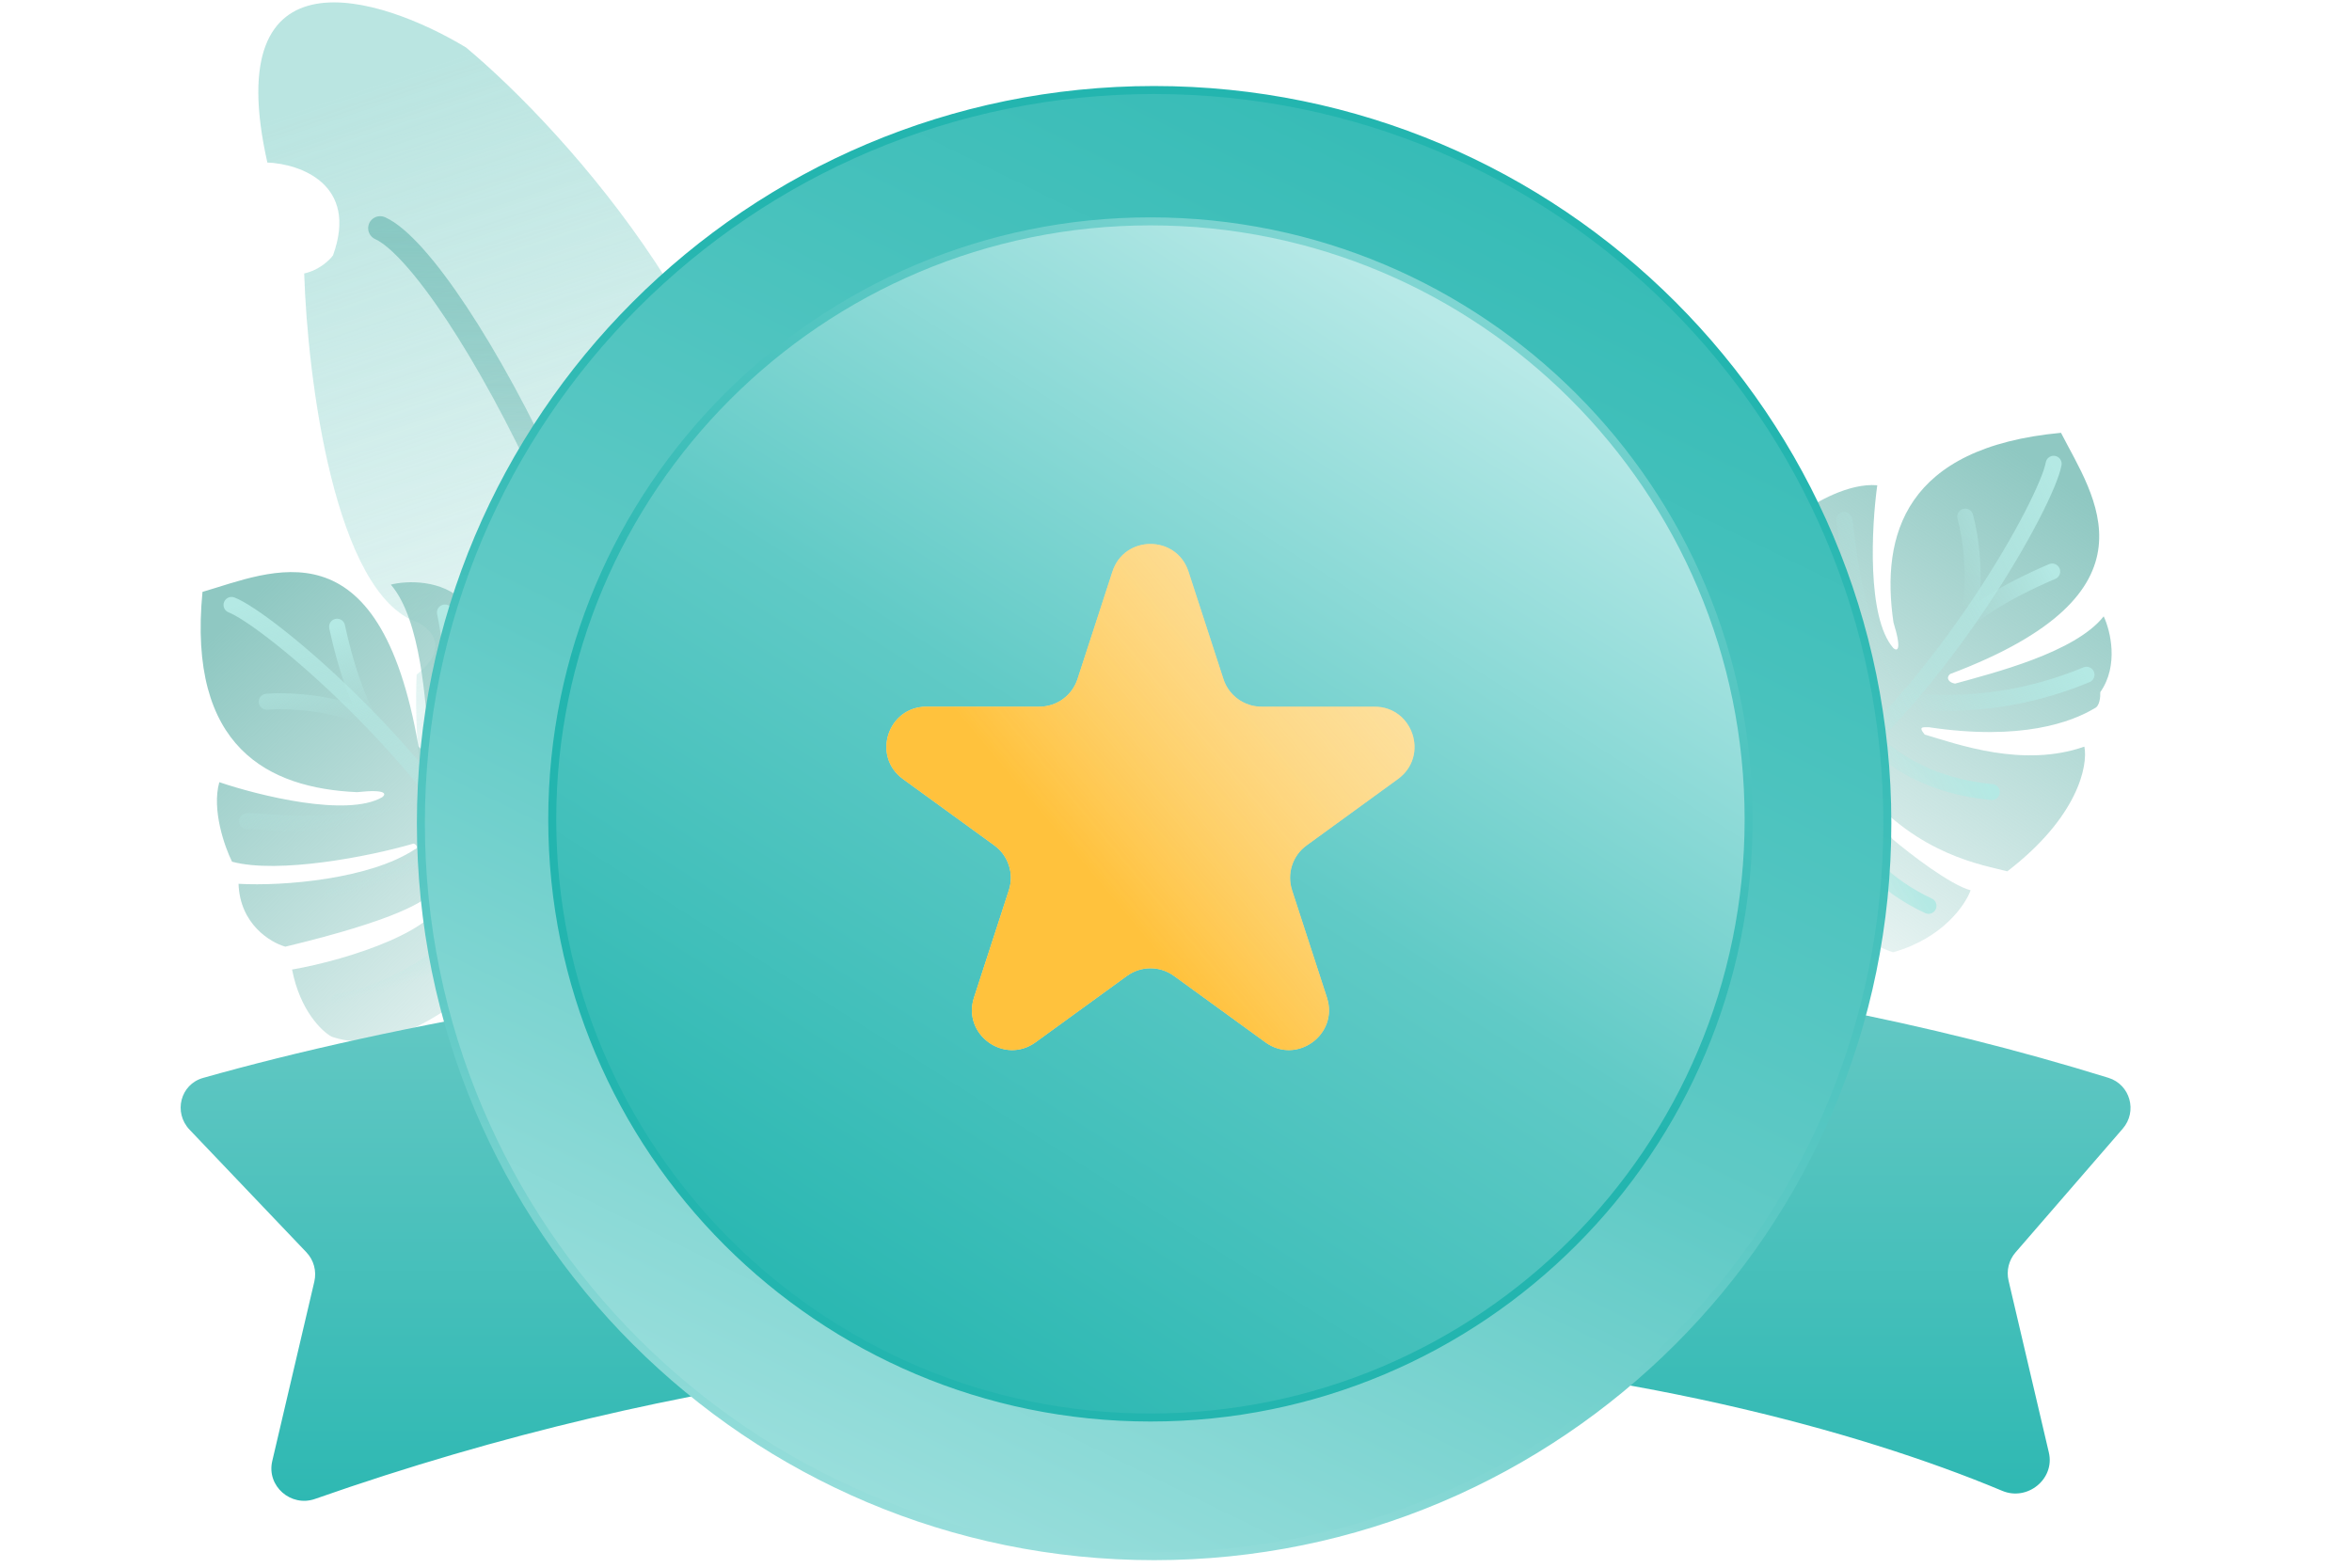
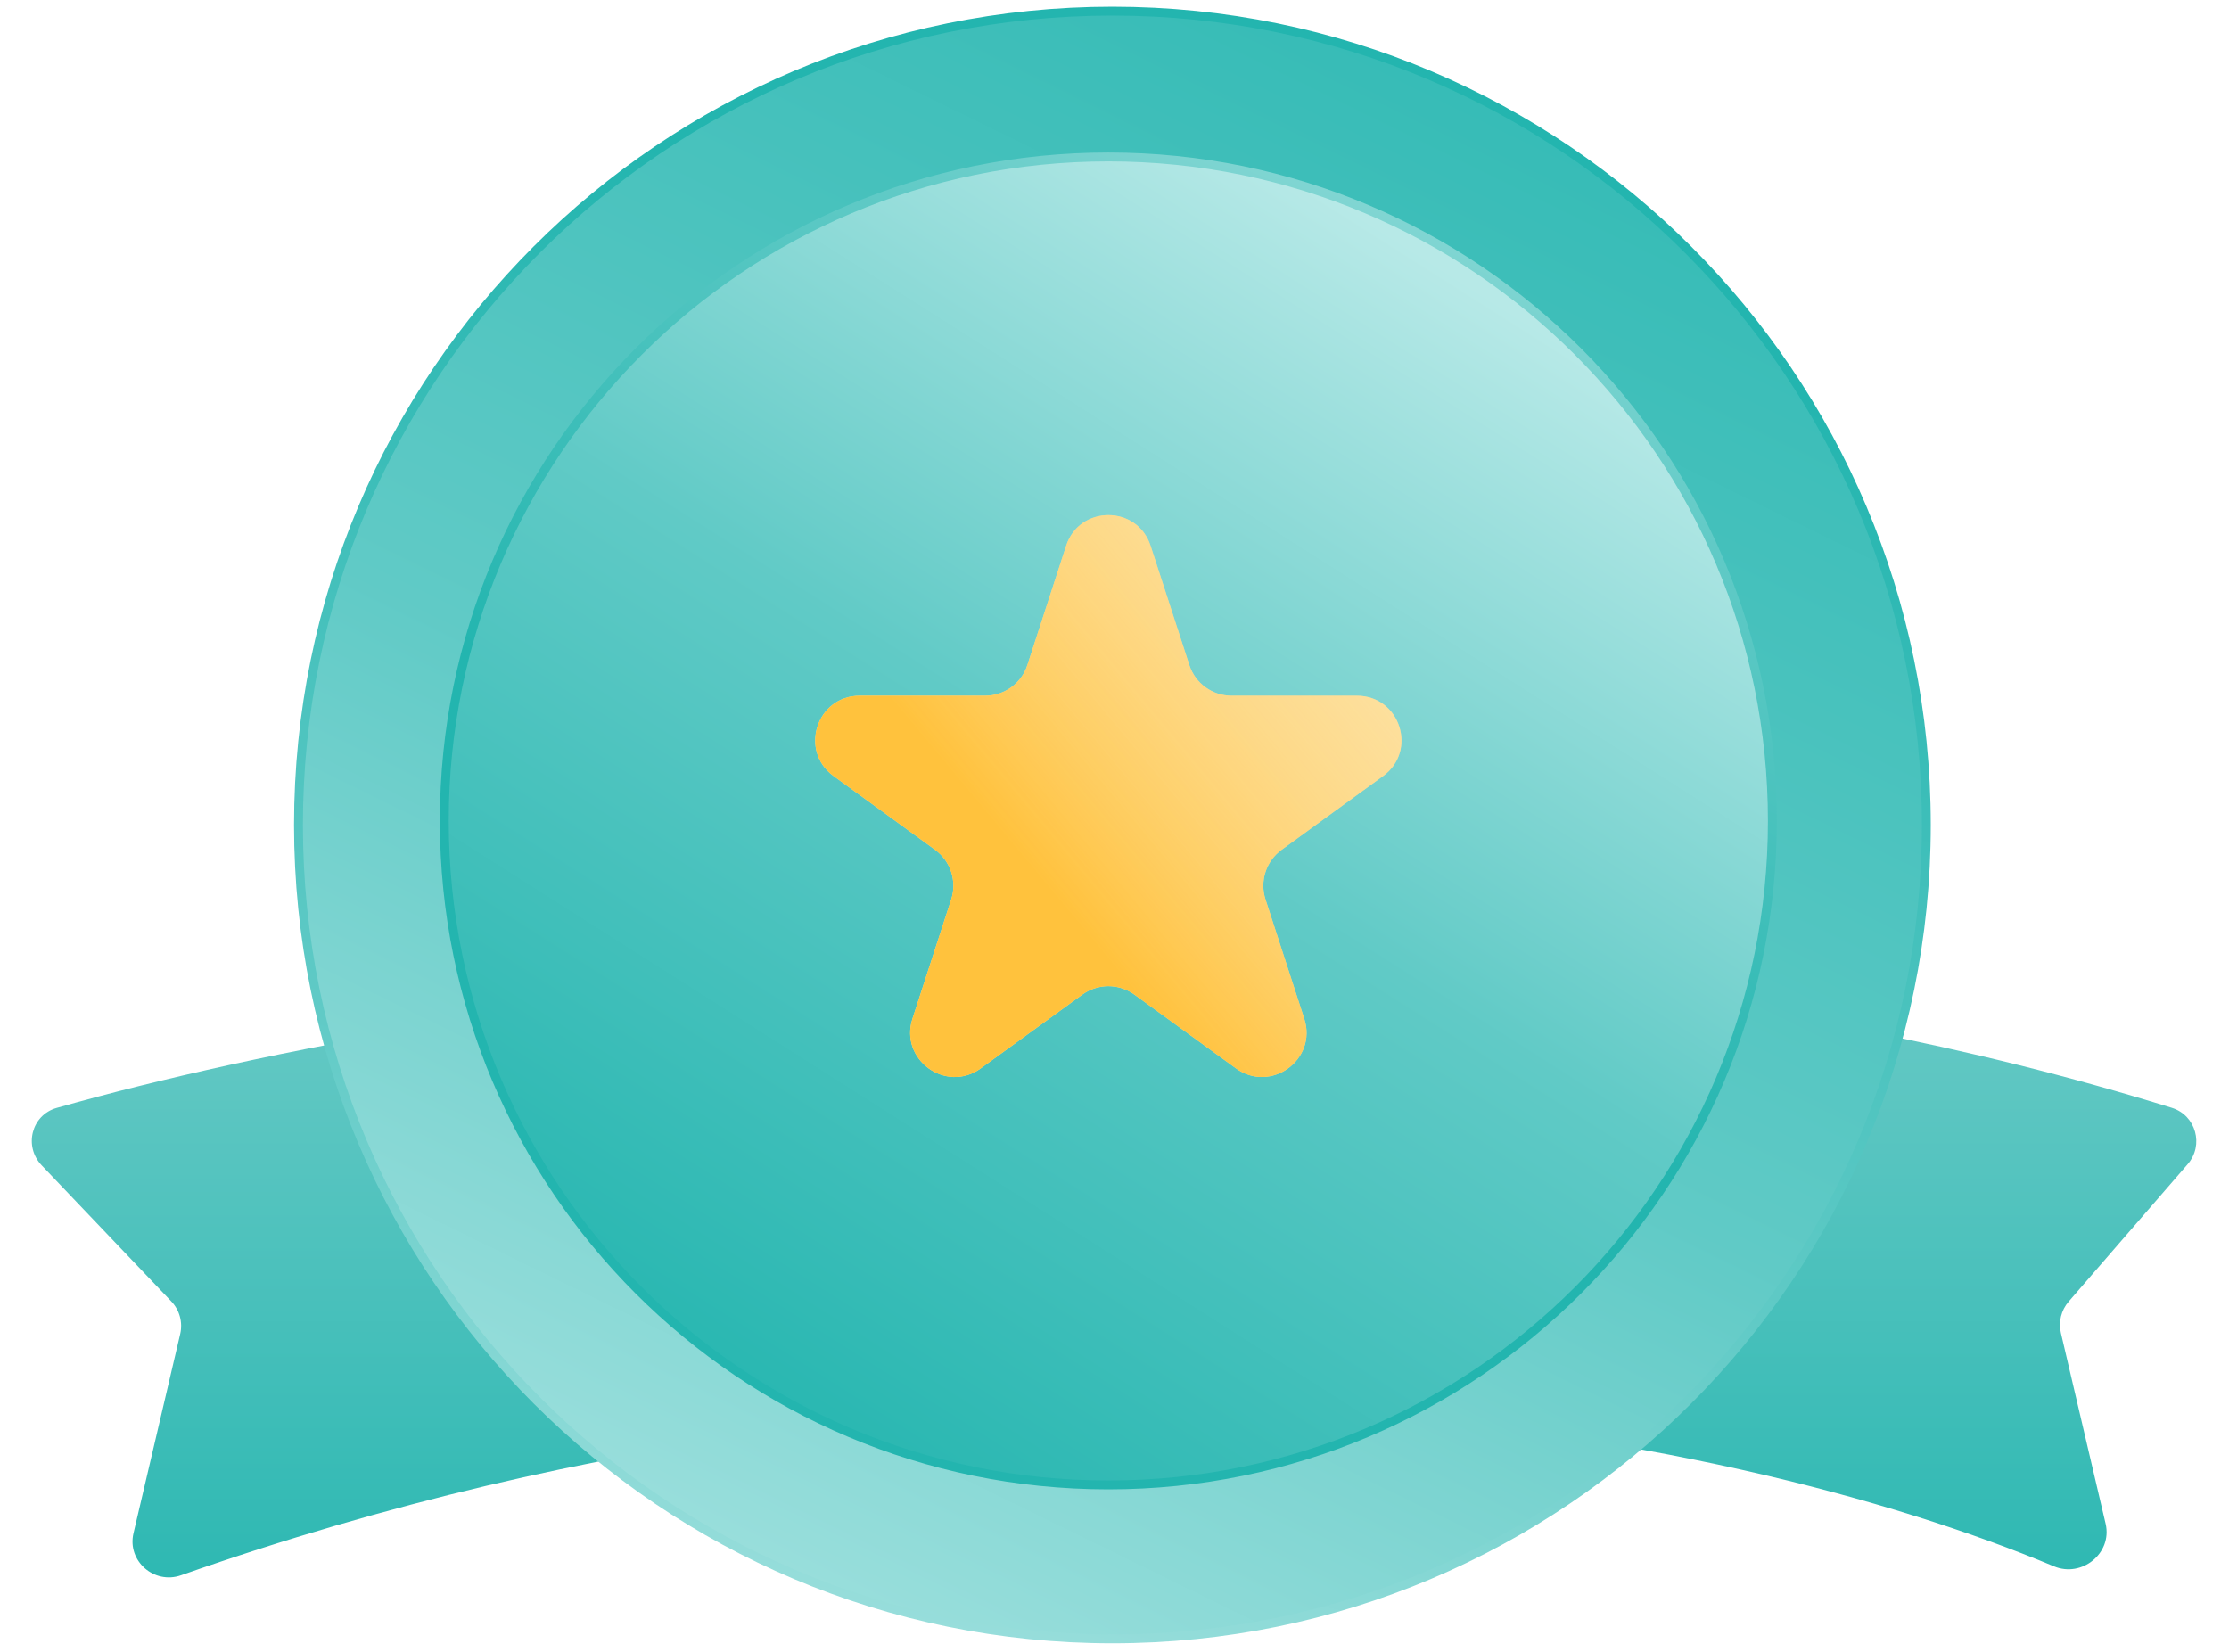
- <svg xmlns="http://www.w3.org/2000/svg" width="294" height="196" viewBox="0 0 294 196" fill="none">
-   <path opacity="0.8" d="M95.718 72.714C96.247 44.777 70.961 16.554 58.252 5.934C47.433 -0.591 27.32 -6.85 33.419 20.32C37.5 20.48 44.855 23.025 41.624 31.933C41.202 32.517 39.893 33.786 38.026 34.189C38.432 47.265 41.837 74.297 52.205 77.814C53.902 78.637 56.254 81.093 52.082 84.334C51.504 97.433 54.455 123.906 70.877 125.007C81.078 125.946 102.206 125.875 105.112 118.078C110.16 108.149 103.564 92.861 99.635 86.458C87.809 85.323 92.097 76.822 95.718 72.714Z" fill="url(#paint0_linear)" />
-   <path opacity="0.8" d="M47.521 28.53C56.984 32.815 83.133 81.805 82.528 113.753" stroke="url(#paint1_linear)" stroke-width="3" stroke-linecap="round" />
-   <path d="M25.311 74C23.417 93.509 33.588 98.544 44.635 99.04C48.376 98.631 48.287 99.29 47.775 99.671C43.393 102.208 32.375 99.476 27.414 97.792C26.447 101.23 28.071 105.851 29.004 107.732C34.779 109.296 46.246 107.072 51.657 105.48C51.861 105.42 52.47 106.002 51.863 106.181C46.271 109.905 35.421 110.822 29.82 110.498C29.98 115.519 33.785 117.83 35.668 118.358C49.58 115.01 53.431 112.624 54.317 111.23C55.075 111.138 55.175 110.898 55.546 111.553C55.595 116.097 43.62 119.985 36.511 121.218C37.496 126.315 40.211 128.934 41.446 129.606C50.455 132.752 61.351 122.441 65.673 116.893C76.896 117.003 83.319 110.265 85.128 106.882C84.596 100.511 81.052 96.902 79.346 95.894C78.215 98.252 73.488 102.437 71.266 104.235C63.948 108.41 64.506 107.4 64.312 106.743C73.861 101.41 76.503 93.811 77.887 90.944C72.891 80.983 66.81 78.524 64.393 78.54C65.588 86.594 61.112 94.037 59.145 97.853C57.836 98.583 58.29 97.682 58.331 97.198C62.241 86.115 61.066 79.461 59.919 76.358C59.783 75.701 58.638 75.38 58.082 75.302C55.239 72.363 50.745 72.605 48.854 73.093C52.64 77.456 53.204 88.026 53.605 92.915C53.374 93.62 52.708 93.996 52.309 93.297C47.414 64.9 33.868 71.517 25.311 74Z" fill="url(#paint2_linear)" />
-   <path d="M28.942 75.632C33.362 77.328 53.712 94.222 63.093 112.524" stroke="url(#paint3_linear)" stroke-width="2" stroke-linecap="round" />
-   <path d="M33.343 87.734C35.632 87.545 41.385 87.703 46.082 89.845C45.361 88.764 43.562 84.952 42.137 78.355" stroke="url(#paint4_linear)" stroke-width="2" stroke-linecap="round" />
-   <path d="M30.876 102.677C33.165 102.488 43.155 104.662 54.575 99.586C54.689 98.27 58.231 89.218 55.619 76.579" stroke="url(#paint5_linear)" stroke-width="2" stroke-linecap="round" />
-   <path d="M41.638 112.037C43.453 111.867 49.732 110.185 58.675 104.788C58.781 103.793 64.831 101.045 67.783 90.976" stroke="url(#paint6_linear)" stroke-width="2" stroke-linecap="round" />
-   <path d="M42.436 125.181C44.25 125.012 52.754 123.342 62.923 112.623C63.029 111.628 73.456 110.87 80.26 101.43" stroke="url(#paint7_linear)" stroke-width="2" stroke-linecap="round" />
-   <path d="M257.624 54.111C238.109 55.934 235.085 66.874 236.684 77.815C237.792 81.412 237.128 81.449 236.658 81.018C233.338 77.194 233.941 65.858 234.658 60.669C231.099 60.368 226.867 62.836 225.197 64.107C224.751 70.073 229.1 80.914 231.685 85.926C231.783 86.116 231.326 86.824 231.036 86.262C226.323 81.473 223.374 70.992 222.635 65.43C217.734 66.535 216.183 70.709 216.02 72.657C221.934 85.687 225.005 89.018 226.541 89.624C226.775 90.352 227.029 90.405 226.457 90.893C222.003 91.799 215.924 80.773 213.371 74.025C208.551 75.955 206.492 79.116 206.065 80.455C204.677 89.896 216.86 98.649 223.125 101.846C225.136 112.888 232.965 117.923 236.629 119.06C242.785 117.335 245.659 113.173 246.327 111.308C243.799 110.642 238.796 106.791 236.611 104.948C231.129 98.55 232.226 98.907 232.835 98.593C239.875 106.963 247.836 108.122 250.913 108.94C259.752 102.153 261.018 95.717 260.546 93.347C252.863 96.041 244.709 93.051 240.589 91.84C239.625 90.692 240.596 90.968 241.079 90.917C252.7 92.664 259.014 90.254 261.844 88.541C262.463 88.284 262.562 87.098 262.534 86.538C264.884 83.192 263.797 78.824 262.961 77.059C259.391 81.601 249.118 84.151 244.392 85.467C243.657 85.374 243.161 84.791 243.772 84.267C270.734 74.098 261.679 62.045 257.624 54.111Z" fill="url(#paint8_linear)" />
-   <path d="M256.706 57.984C255.875 62.645 243.127 85.819 226.925 98.487" stroke="url(#paint9_linear)" stroke-width="2" stroke-linecap="round" />
-   <path d="M245.652 64.591C246.27 66.803 247.201 72.481 245.984 77.499C246.91 76.586 250.313 74.1 256.523 71.455" stroke="url(#paint10_linear)" stroke-width="2" stroke-linecap="round" />
-   <path d="M230.511 64.991C231.129 67.203 230.88 77.424 238.021 87.68C239.336 87.543 248.893 89.312 260.812 84.361" stroke="url(#paint11_linear)" stroke-width="2" stroke-linecap="round" />
-   <path d="M223.354 77.329C223.863 79.079 226.701 84.928 233.689 92.691C234.686 92.607 238.527 98.029 248.973 99.027" stroke="url(#paint12_linear)" stroke-width="2" stroke-linecap="round" />
-   <path d="M210.596 80.592C211.105 82.342 214.351 90.377 226.798 98.34C227.795 98.256 230.508 108.352 241.063 113.251" stroke="url(#paint13_linear)" stroke-width="2" stroke-linecap="round" />
-   <path d="M263.556 134.755C172.308 106.45 70.994 121.861 25.385 134.767C22.533 135.574 21.654 139.097 23.699 141.243L38.292 156.559C39.223 157.536 39.599 158.917 39.291 160.231L34.03 182.676C33.301 185.789 36.361 188.462 39.378 187.403C132.716 154.636 213.961 171.17 250.29 186.395C253.426 187.709 256.883 184.912 256.107 181.601L251.071 160.113C250.779 158.864 251.102 157.551 251.942 156.581L265.34 141.114C267.207 138.959 266.28 135.6 263.556 134.755Z" fill="url(#paint14_linear)" />
-   <circle cx="144.263" cy="102.907" r="91.653" fill="url(#paint15_linear)" stroke="url(#paint16_linear)" />
-   <circle cx="143.805" cy="102.451" r="74.774" fill="url(#paint17_linear)" stroke="url(#paint18_linear)" />
-   <path d="M139.053 71.465C140.55 66.858 147.067 66.858 148.563 71.465L152.928 84.898C153.597 86.958 155.517 88.353 157.683 88.353L171.807 88.353C176.651 88.353 178.665 94.551 174.746 97.398L163.32 105.7C161.567 106.973 160.834 109.23 161.503 111.29L165.868 124.722C167.365 129.329 162.092 133.16 158.174 130.313L146.747 122.011C144.995 120.738 142.622 120.738 140.869 122.011L129.443 130.313C125.524 133.16 120.252 129.329 121.748 124.722L126.113 111.29C126.782 109.23 126.049 106.973 124.297 105.7L112.87 97.398C108.951 94.551 110.965 88.353 115.809 88.353L129.933 88.353C132.099 88.353 134.019 86.958 134.688 84.898L139.053 71.465Z" fill="#FAE0A1" />
-   <path d="M139.053 71.465C140.55 66.858 147.067 66.858 148.563 71.465L152.928 84.898C153.597 86.958 155.517 88.353 157.683 88.353L171.807 88.353C176.651 88.353 178.665 94.551 174.746 97.398L163.32 105.7C161.567 106.973 160.834 109.23 161.503 111.29L165.868 124.722C167.365 129.329 162.092 133.16 158.174 130.313L146.747 122.011C144.995 120.738 142.622 120.738 140.869 122.011L129.443 130.313C125.524 133.16 120.252 129.329 121.748 124.722L126.113 111.29C126.782 109.23 126.049 106.973 124.297 105.7L112.87 97.398C108.951 94.551 110.965 88.353 115.809 88.353L129.933 88.353C132.099 88.353 134.019 86.958 134.688 84.898L139.053 71.465Z" fill="url(#paint19_linear)" />
+ <svg xmlns="http://www.w3.org/2000/svg" width="251" height="186" viewBox="0 0 251 186" fill="none">
+   <path d="M244.556 124.755C153.308 96.45 51.994 111.861 6.385 124.767C3.533 125.574 2.654 129.097 4.699 131.243L19.292 146.559C20.223 147.536 20.599 148.917 20.291 150.231L15.03 172.676C14.301 175.789 17.361 178.462 20.378 177.403C113.716 144.636 194.961 161.17 231.29 176.395C234.426 177.709 237.883 174.912 237.107 171.601L232.071 150.113C231.779 148.864 232.102 147.551 232.942 146.581L246.34 131.114C248.207 128.959 247.28 125.6 244.556 124.755Z" fill="url(#paint0_linear)" />
+   <circle cx="125.263" cy="92.907" r="91.653" fill="url(#paint1_linear)" stroke="url(#paint2_linear)" />
+   <circle cx="124.805" cy="92.451" r="74.774" fill="url(#paint3_linear)" stroke="url(#paint4_linear)" />
+   <path d="M120.053 61.465C121.55 56.858 128.067 56.858 129.563 61.465L133.928 74.898C134.597 76.958 136.517 78.353 138.683 78.353L152.807 78.353C157.651 78.353 159.665 84.551 155.746 87.398L144.32 95.7C142.567 96.973 141.834 99.23 142.503 101.29L146.868 114.722C148.365 119.329 143.092 123.16 139.174 120.313L127.747 112.011C125.995 110.738 123.622 110.738 121.869 112.011L110.443 120.313C106.524 123.16 101.252 119.329 102.748 114.722L107.113 101.29C107.782 99.23 107.049 96.973 105.297 95.7L93.87 87.398C89.951 84.551 91.965 78.353 96.809 78.353L110.933 78.353C113.099 78.353 115.019 76.958 115.688 74.898L120.053 61.465Z" fill="#FAE0A1" />
+   <path d="M120.053 61.465C121.55 56.858 128.067 56.858 129.563 61.465L133.928 74.898C134.597 76.958 136.517 78.353 138.683 78.353L152.807 78.353C157.651 78.353 159.665 84.551 155.746 87.398L144.32 95.7C142.567 96.973 141.834 99.23 142.503 101.29L146.868 114.722C148.365 119.329 143.092 123.16 139.174 120.313L127.747 112.011C125.995 110.738 123.622 110.738 121.869 112.011L110.443 120.313C106.524 123.16 101.252 119.329 102.748 114.722L107.113 101.29C107.782 99.23 107.049 96.973 105.297 95.7L93.87 87.398C89.951 84.551 91.965 78.353 96.809 78.353L110.933 78.353C113.099 78.353 115.019 76.958 115.688 74.898L120.053 61.465Z" fill="url(#paint5_linear)" />
  <defs>
-     <linearGradient id="paint0_linear" x1="55.08" y1="7.801" x2="94.366" y2="125.704" gradientUnits="userSpaceOnUse">
-       <stop stop-color="#A9DED9" />
-       <stop offset="1" stop-color="#A9DED9" stop-opacity="0" />
-     </linearGradient>
-     <linearGradient id="paint1_linear" x1="65.825" y1="28.876" x2="64.224" y2="113.406" gradientUnits="userSpaceOnUse">
-       <stop stop-color="#7AC0BA" />
-       <stop offset="1" stop-color="#7AC0BA" stop-opacity="0" />
-     </linearGradient>
-     <linearGradient id="paint2_linear" x1="33.308" y1="73.002" x2="88.225" y2="129.663" gradientUnits="userSpaceOnUse">
-       <stop stop-color="#8FC8C2" />
-       <stop offset="1" stop-color="#8FC8C2" stop-opacity="0" />
-     </linearGradient>
-     <linearGradient id="paint3_linear" x1="39.755" y1="72.494" x2="52.281" y2="115.662" gradientUnits="userSpaceOnUse">
-       <stop stop-color="#B4E9E4" />
-       <stop offset="1" stop-color="#B4E9E4" stop-opacity="0" />
-     </linearGradient>
-     <linearGradient id="paint4_linear" x1="37.108" y1="79.814" x2="40.49" y2="91.468" gradientUnits="userSpaceOnUse">
-       <stop stop-color="#B4E9E4" />
-       <stop offset="1" stop-color="#B4E9E4" stop-opacity="0" />
-     </linearGradient>
-     <linearGradient id="paint5_linear" x1="40.716" y1="80.903" x2="46.892" y2="102.186" gradientUnits="userSpaceOnUse">
-       <stop stop-color="#B4E9E4" />
-       <stop offset="1" stop-color="#B4E9E4" stop-opacity="0" />
-     </linearGradient>
-     <linearGradient id="paint6_linear" x1="52.908" y1="95.292" x2="56.565" y2="107.895" gradientUnits="userSpaceOnUse">
-       <stop stop-color="#B4E9E4" />
-       <stop offset="1" stop-color="#B4E9E4" stop-opacity="0" />
-     </linearGradient>
-     <linearGradient id="paint7_linear" x1="59.638" y1="107.414" x2="63.114" y2="119.391" gradientUnits="userSpaceOnUse">
-       <stop stop-color="#B4E9E4" />
-       <stop offset="1" stop-color="#B4E9E4" stop-opacity="0" />
-     </linearGradient>
-     <linearGradient id="paint8_linear" x1="260.114" y1="61.776" x2="214.843" y2="126.403" gradientUnits="userSpaceOnUse">
-       <stop stop-color="#8FC8C2" />
-       <stop offset="1" stop-color="#8FC8C2" stop-opacity="0" />
-     </linearGradient>
-     <linearGradient id="paint9_linear" x1="261.829" y1="68.01" x2="221.803" y2="88.462" gradientUnits="userSpaceOnUse">
-       <stop stop-color="#B4E9E4" />
-       <stop offset="1" stop-color="#B4E9E4" stop-opacity="0" />
-     </linearGradient>
-     <linearGradient id="paint10_linear" x1="254.14" y1="66.793" x2="243.335" y2="72.314" gradientUnits="userSpaceOnUse">
-       <stop stop-color="#B4E9E4" />
-       <stop offset="1" stop-color="#B4E9E4" stop-opacity="0" />
-     </linearGradient>
-     <linearGradient id="paint11_linear" x1="253.751" y1="70.542" x2="234.018" y2="80.626" gradientUnits="userSpaceOnUse">
-       <stop stop-color="#B4E9E4" />
-       <stop offset="1" stop-color="#B4E9E4" stop-opacity="0" />
-     </linearGradient>
-     <linearGradient id="paint12_linear" x1="241.925" y1="85.234" x2="230.24" y2="91.205" gradientUnits="userSpaceOnUse">
-       <stop stop-color="#B4E9E4" />
-       <stop offset="1" stop-color="#B4E9E4" stop-opacity="0" />
-     </linearGradient>
-     <linearGradient id="paint13_linear" x1="231.293" y1="94.13" x2="220.187" y2="99.805" gradientUnits="userSpaceOnUse">
-       <stop stop-color="#B4E9E4" />
-       <stop offset="1" stop-color="#B4E9E4" stop-opacity="0" />
-     </linearGradient>
-     <linearGradient id="paint14_linear" x1="161.262" y1="200.81" x2="161.262" y2="32.915" gradientUnits="userSpaceOnUse">
+     <linearGradient id="paint0_linear" x1="142.262" y1="190.81" x2="142.262" y2="22.915" gradientUnits="userSpaceOnUse">
      <stop stop-color="#23B5AF" />
      <stop offset="1" stop-color="#B1DFDD" />
    </linearGradient>
-     <linearGradient id="paint15_linear" x1="368.645" y1="-99.361" x2="185.836" y2="273.828" gradientUnits="userSpaceOnUse">
+     <linearGradient id="paint1_linear" x1="349.645" y1="-109.361" x2="166.836" y2="263.828" gradientUnits="userSpaceOnUse">
      <stop stop-color="#23B5AF" />
      <stop offset="0.336" stop-color="#23B5AF" />
      <stop offset="0.703" stop-color="#60CAC6" />
      <stop offset="1" stop-color="#B7E9E7" />
    </linearGradient>
-     <linearGradient id="paint16_linear" x1="228.957" y1="-41.1" x2="170.141" y2="234.115" gradientUnits="userSpaceOnUse">
+     <linearGradient id="paint2_linear" x1="209.957" y1="-51.1" x2="151.141" y2="224.115" gradientUnits="userSpaceOnUse">
      <stop offset="0.336" stop-color="#23B5AF" />
      <stop offset="0.703" stop-color="#60CAC6" />
      <stop offset="1" stop-color="#B7E9E7" />
    </linearGradient>
-     <linearGradient id="paint17_linear" x1="-6.869" y1="201.166" x2="120.143" y2="1.169" gradientUnits="userSpaceOnUse">
+     <linearGradient id="paint3_linear" x1="-25.869" y1="191.166" x2="101.143" y2="-8.831" gradientUnits="userSpaceOnUse">
      <stop offset="0.336" stop-color="#23B5AF" />
      <stop offset="0.703" stop-color="#60CAC6" />
      <stop offset="1" stop-color="#B7E9E7" />
    </linearGradient>
-     <linearGradient id="paint18_linear" x1="87.605" y1="156.805" x2="159.832" y2="-9.49" gradientUnits="userSpaceOnUse">
+     <linearGradient id="paint4_linear" x1="68.605" y1="146.805" x2="140.832" y2="-19.49" gradientUnits="userSpaceOnUse">
      <stop offset="0.336" stop-color="#23B5AF" />
      <stop offset="0.703" stop-color="#60CAC6" />
      <stop offset="1" stop-color="#B7E9E7" />
    </linearGradient>
-     <linearGradient id="paint19_linear" x1="121.152" y1="102.45" x2="196.414" y2="39.698" gradientUnits="userSpaceOnUse">
+     <linearGradient id="paint5_linear" x1="102.152" y1="92.45" x2="177.414" y2="29.698" gradientUnits="userSpaceOnUse">
      <stop offset="0.075" stop-color="#FFC23D" />
      <stop offset="1" stop-color="white" stop-opacity="0" />
    </linearGradient>
  </defs>
</svg>
